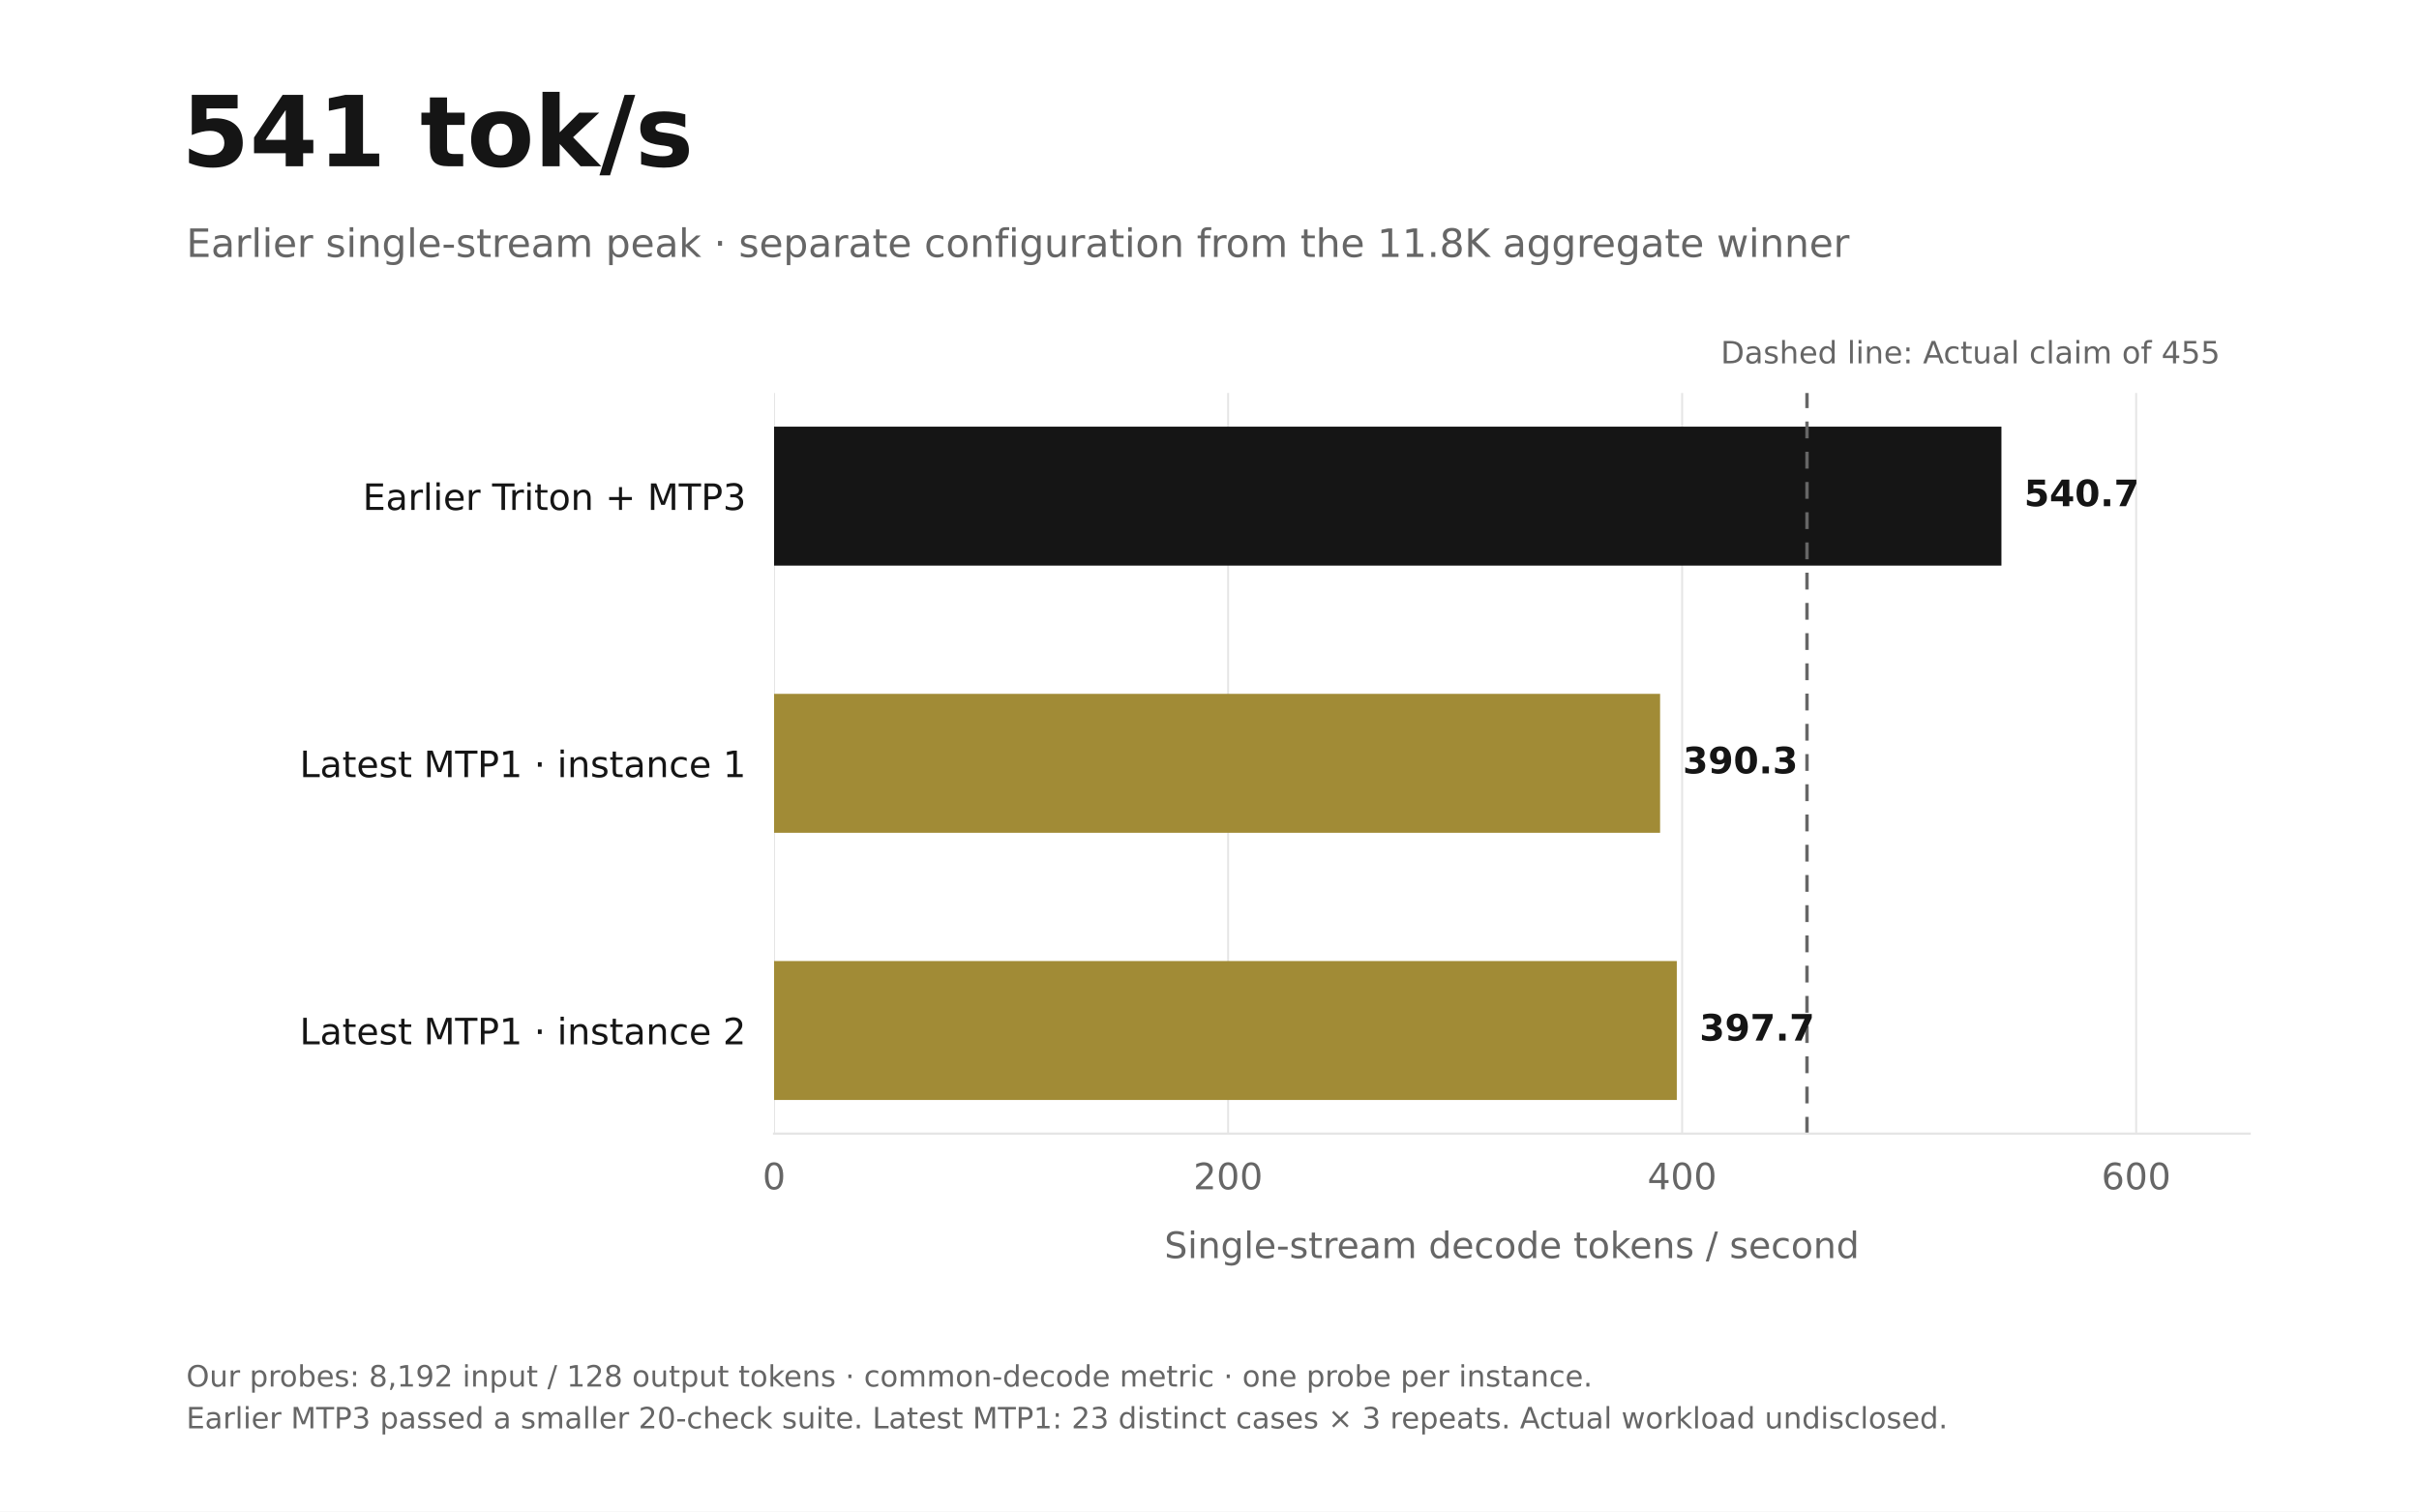
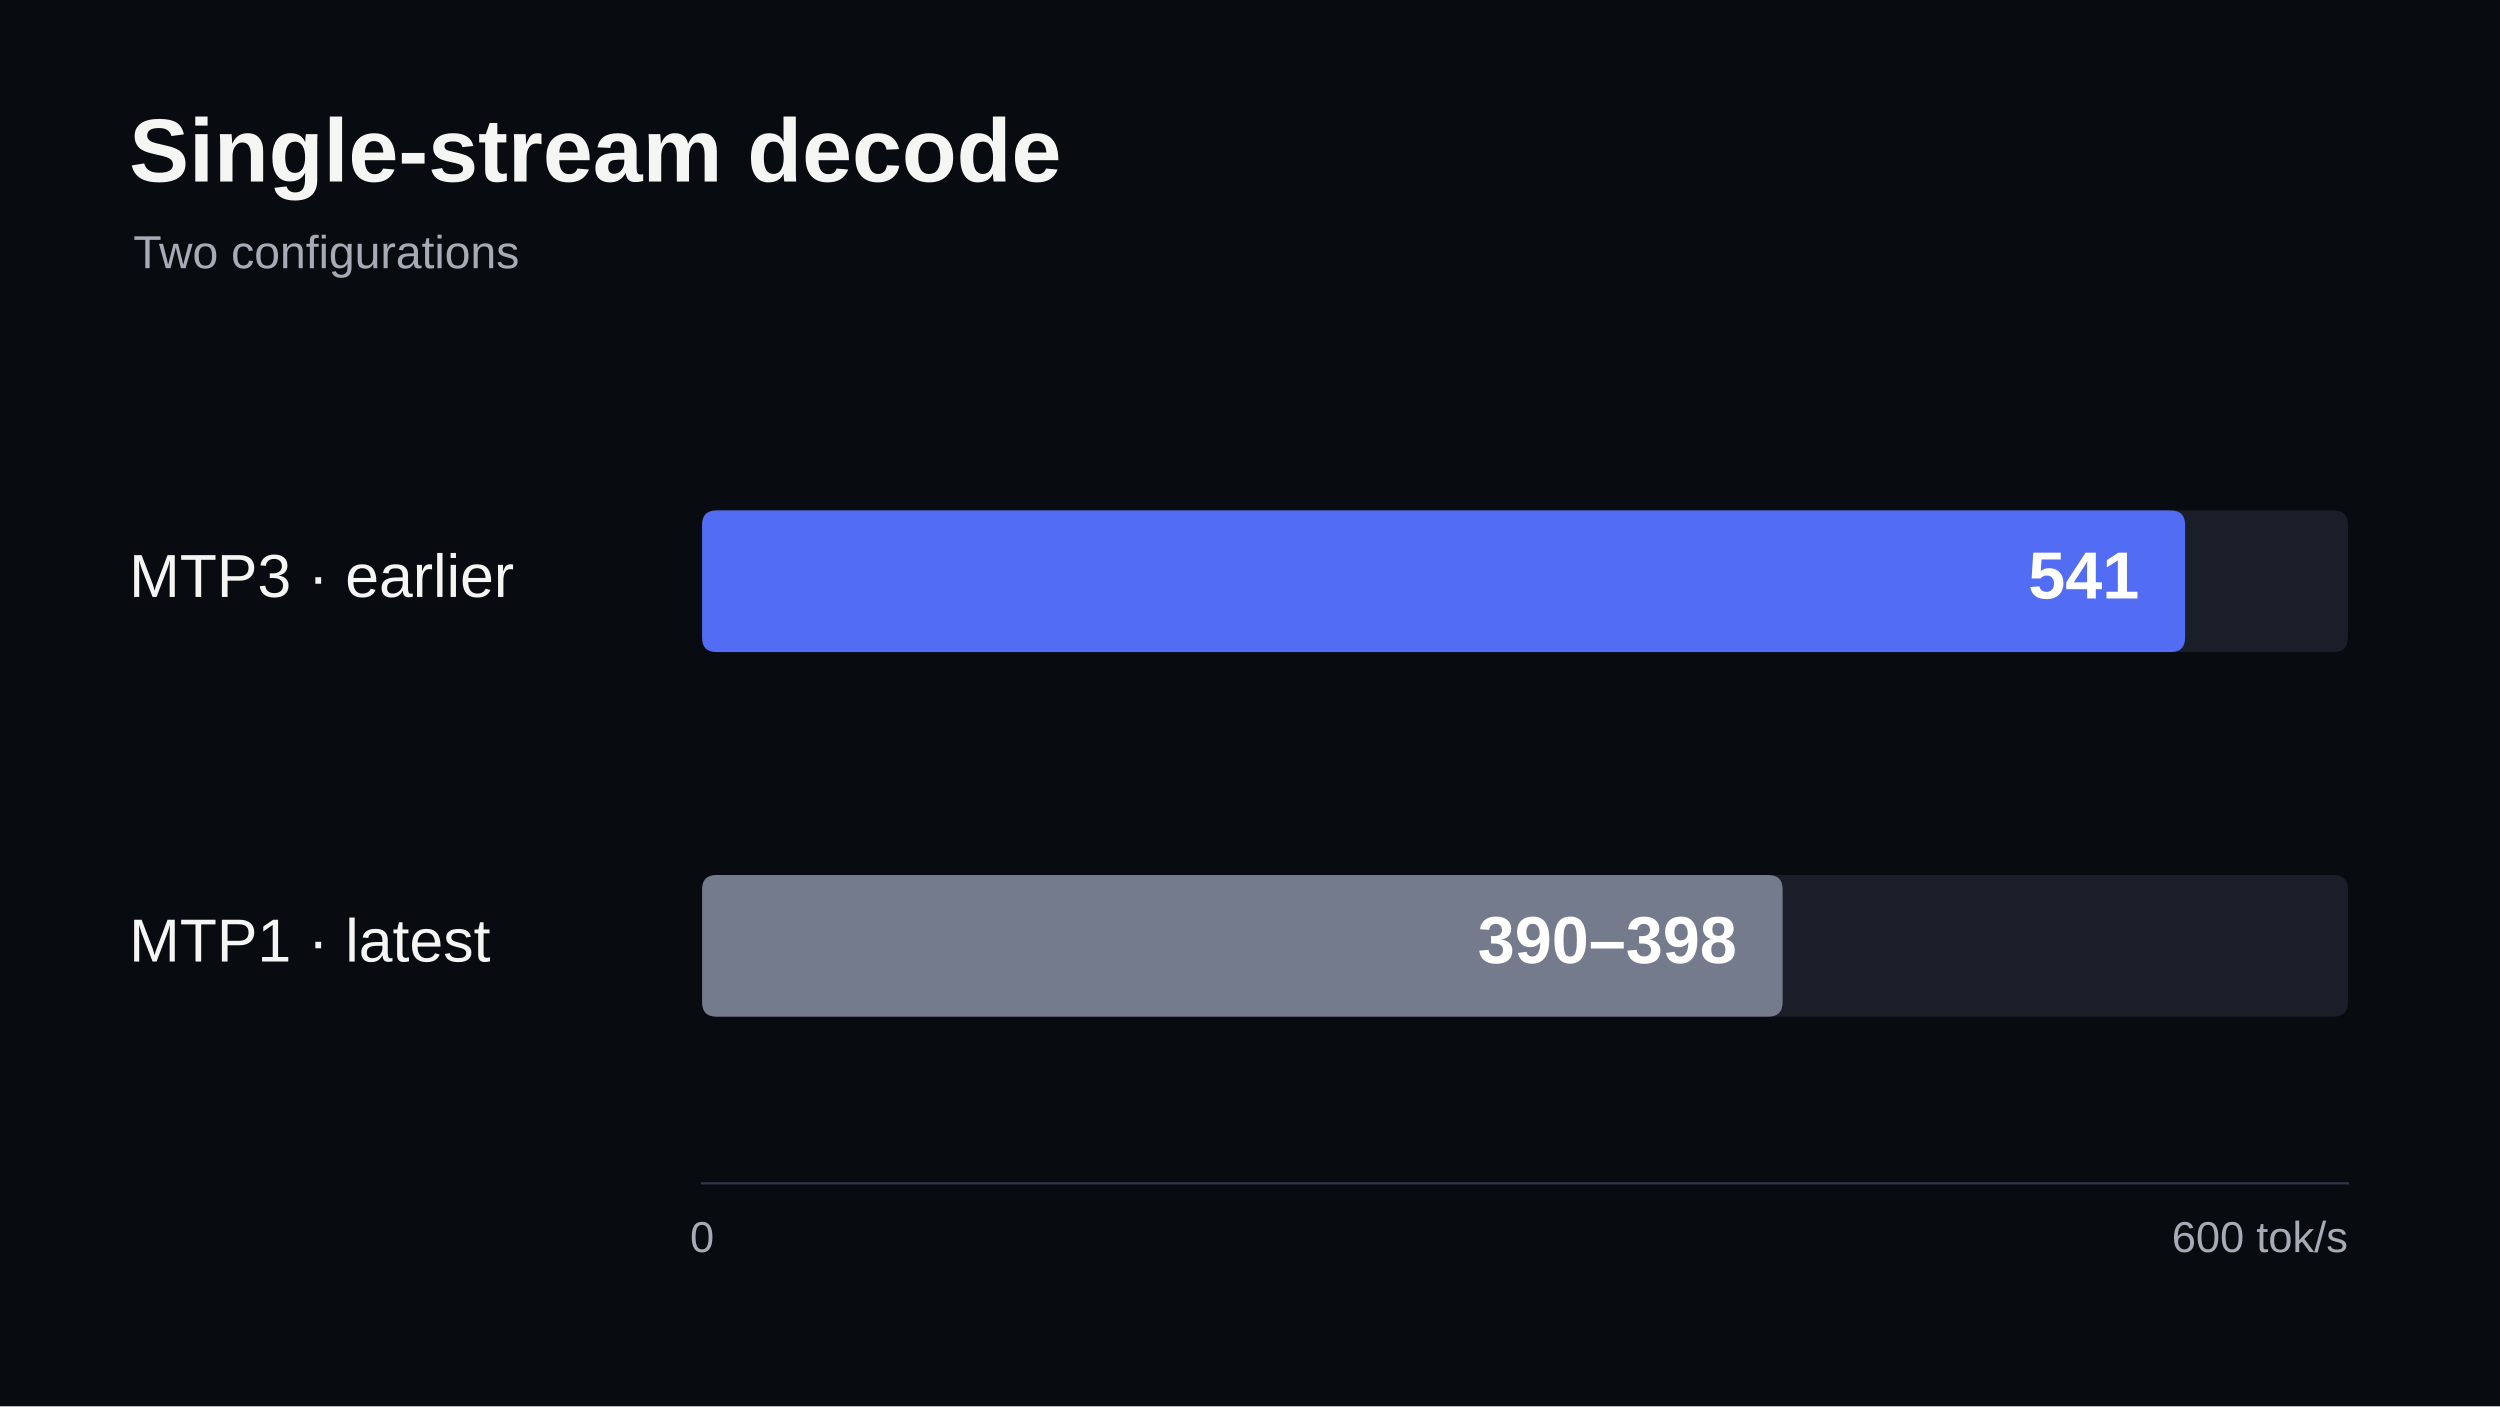
- <svg xmlns="http://www.w3.org/2000/svg" width="864pt" height="540pt" viewBox="0 0 864 540" version="1.1">
+ <svg xmlns="http://www.w3.org/2000/svg" width="864pt" height="486pt" viewBox="0 0 864 486" version="1.1">
  <defs>
    <style type="text/css">*{stroke-linejoin: round; stroke-linecap: butt}</style>
  </defs>
  <g id="figure_1">
    <g id="patch_1">
-       <path d="M 0 540 L 864 540 L 864 0 L 0 0 z " style="fill: #ffffff" />
+       <path d="M 0 486 L 864 486 L 864 0 L 0 0 z " style="fill: #080b10" />
    </g>
    <g id="axes_1">
      <g id="patch_2">
-         <path d="M 276.48 405 L 803.52 405 L 803.52 140.4 L 276.48 140.4 z " style="fill: #ffffff" />
-       </g>
-       <g id="matplotlib.axis_1">
-         <g id="xtick_1">
-           <g id="line2d_1">
-             <path d="M 276.48 405 L 276.48 140.4 " clip-path="url(#pbe5a2f3e56)" style="fill: none; stroke: #e5e5e5; stroke-width: 0.7; stroke-linecap: square" />
-           </g>
-           <g id="line2d_2" />
-           <g id="text_1">
-             <text style="font-size: 13px; font-family: 'DejaVu Sans'; text-anchor: middle; fill: #666666" x="276.48" y="424.878" transform="rotate(-0 276.48 424.878)">0</text>
-           </g>
-         </g>
-         <g id="xtick_2">
-           <g id="line2d_3">
-             <path d="M 438.646 405 L 438.646 140.4 " clip-path="url(#pbe5a2f3e56)" style="fill: none; stroke: #e5e5e5; stroke-width: 0.7; stroke-linecap: square" />
-           </g>
-           <g id="line2d_4" />
-           <g id="text_2">
-             <text style="font-size: 13px; font-family: 'DejaVu Sans'; text-anchor: middle; fill: #666666" x="438.646" y="424.878" transform="rotate(-0 438.6462 424.878)">200</text>
-           </g>
-         </g>
-         <g id="xtick_3">
-           <g id="line2d_5">
-             <path d="M 600.812 405 L 600.812 140.4 " clip-path="url(#pbe5a2f3e56)" style="fill: none; stroke: #e5e5e5; stroke-width: 0.7; stroke-linecap: square" />
-           </g>
-           <g id="line2d_6" />
-           <g id="text_3">
-             <text style="font-size: 13px; font-family: 'DejaVu Sans'; text-anchor: middle; fill: #666666" x="600.812" y="424.878" transform="rotate(-0 600.8123 424.878)">400</text>
-           </g>
-         </g>
-         <g id="xtick_4">
-           <g id="line2d_7">
-             <path d="M 762.978 405 L 762.978 140.4 " clip-path="url(#pbe5a2f3e56)" style="fill: none; stroke: #e5e5e5; stroke-width: 0.7; stroke-linecap: square" />
-           </g>
-           <g id="line2d_8" />
-           <g id="text_4">
-             <text style="font-size: 13px; font-family: 'DejaVu Sans'; text-anchor: middle; fill: #666666" x="762.978" y="424.878" transform="rotate(-0 762.9785 424.878)">600</text>
-           </g>
-         </g>
-         <g id="text_5">
-           <text style="font-size: 13px; font-family: 'DejaVu Sans'; text-anchor: middle; fill: #666666" x="540" y="449.46" transform="rotate(-0 540 449.4595)">Single-stream decode tokens / second</text>
-         </g>
-       </g>
-       <g id="matplotlib.axis_2">
-         <g id="ytick_1">
-           <g id="line2d_9" />
-           <g id="text_6">
-             <text style="font-size: 13px; font-family: 'DejaVu Sans'; text-anchor: end; fill: #151515" x="266.48" y="182.184" transform="rotate(-0 266.48 182.1844)">Earlier Triton + MTP3</text>
-           </g>
-         </g>
-         <g id="ytick_2">
-           <g id="line2d_10" />
-           <g id="text_7">
-             <text style="font-size: 13px; font-family: 'DejaVu Sans'; text-anchor: end; fill: #151515" x="266.48" y="277.639" transform="rotate(-0 266.48 277.639)">Latest MTP1 · instance 1</text>
-           </g>
-         </g>
-         <g id="ytick_3">
-           <g id="line2d_11" />
-           <g id="text_8">
-             <text style="font-size: 13px; font-family: 'DejaVu Sans'; text-anchor: end; fill: #151515" x="266.48" y="373.094" transform="rotate(-0 266.48 373.0935)">Latest MTP1 · instance 2</text>
-           </g>
-         </g>
+         <path d="M 247.68 176.4 L 806.4 176.4 Q 811.44 176.4 811.44 181.44 L 811.44 220.32 Q 811.44 225.36 806.4 225.36 L 247.68 225.36 Q 242.64 225.36 242.64 220.32 L 242.64 181.44 Q 242.64 176.4 247.68 176.4 z " clip-path="url(#pd13eadf181)" style="fill: #191e28" />
      </g>
      <g id="patch_3">
-         <path d="M 276.48 202.064 L 714.856 202.064 L 714.856 152.427 L 276.48 152.427 z " clip-path="url(#pbe5a2f3e56)" style="fill: #151515" />
+         <path d="M 247.68 176.4 L 750.137 176.4 Q 755.177 176.4 755.177 181.44 L 755.177 220.32 Q 755.177 225.36 750.137 225.36 L 247.68 225.36 Q 242.64 225.36 242.64 220.32 L 242.64 181.44 Q 242.64 176.4 247.68 176.4 z " clip-path="url(#pd13eadf181)" style="fill: #536cf4" />
      </g>
      <g id="patch_4">
-         <path d="M 276.48 297.518 L 592.94 297.518 L 592.94 247.882 L 276.48 247.882 z " clip-path="url(#pbe5a2f3e56)" style="fill: #a18b36" />
+         <path d="M 247.68 302.4 L 806.4 302.4 Q 811.44 302.4 811.44 307.44 L 811.44 346.32 Q 811.44 351.36 806.4 351.36 L 247.68 351.36 Q 242.64 351.36 242.64 346.32 L 242.64 307.44 Q 242.64 302.4 247.68 302.4 z " clip-path="url(#pd13eadf181)" style="fill: #191e28" />
      </g>
      <g id="patch_5">
-         <path d="M 276.48 392.973 L 598.909 392.973 L 598.909 343.336 L 276.48 343.336 z " clip-path="url(#pbe5a2f3e56)" style="fill: #a18b36" />
+         <path d="M 247.68 302.4 L 611.052 302.4 Q 616.092 302.4 616.092 307.44 L 616.092 346.32 Q 616.092 351.36 611.052 351.36 L 247.68 351.36 Q 242.64 351.36 242.64 346.32 L 242.64 307.44 Q 242.64 302.4 247.68 302.4 z " clip-path="url(#pd13eadf181)" style="fill: #737b8d" />
      </g>
-       <g id="line2d_12">
-         <path d="M 645.408 405 L 645.408 140.4 " clip-path="url(#pbe5a2f3e56)" style="fill: none; stroke-dasharray: 6,4.8; stroke-dashoffset: 0; stroke: #666666; stroke-width: 1.2" />
+       <g id="line2d_1">
+         <path d="M 242.64 408.96 L 811.44 408.96 " clip-path="url(#pd13eadf181)" style="fill: none; stroke: #303745; stroke-width: 0.8; stroke-linecap: square" />
      </g>
-       <g id="patch_6">
-         <path d="M 276.48 405 L 803.52 405 " style="fill: none; stroke: #e5e5e5; stroke-width: 0.8; stroke-linejoin: miter; stroke-linecap: square" />
+       <g id="text_1">
+         <text style="font-weight: 700; font-size: 31px; font-family: 'Arial', 'DejaVu Sans'; text-anchor: start; fill: #f5f5f3" x="44.64" y="62.741" transform="rotate(-0 44.64 62.74125)">Single-stream decode</text>
      </g>
-       <g id="text_9">
-         <text style="font-weight: 700; font-size: 13px; font-family: 'DejaVu Sans'; text-anchor: start; fill: #151515" x="722.965" y="180.833" transform="rotate(-0 722.9647 180.8326)">540.7</text>
+       <g id="text_2">
+         <text style="font-size: 16px; font-family: 'Arial', 'DejaVu Sans'; text-anchor: start; fill: #a7abb5" x="46.08" y="92.7" transform="rotate(-0 46.08 92.7)">Two configurations</text>
      </g>
-       <g id="text_10">
-         <text style="font-weight: 700; font-size: 13px; font-family: 'DejaVu Sans'; text-anchor: start; fill: #151515" x="601.048" y="276.287" transform="rotate(-0 601.0483 276.2872)">390.3</text>
+       <g id="text_3">
+         <text style="font-size: 21px; font-family: 'Arial', 'DejaVu Sans'; text-anchor: start; fill: #f5f5f3" x="44.64" y="206.309" transform="rotate(-0 44.64 206.3088)">MTP3 · earlier</text>
      </g>
-       <g id="text_11">
-         <text style="font-weight: 700; font-size: 13px; font-family: 'DejaVu Sans'; text-anchor: start; fill: #151515" x="607.017" y="371.742" transform="rotate(-0 607.0169 371.7417)">397.7</text>
+       <g id="text_4">
+         <text style="font-weight: 700; font-size: 23px; font-family: 'Arial', 'DejaVu Sans'; text-anchor: end; fill: #ffffff" x="739.337" y="206.842" transform="rotate(-0 739.3371 206.842)">541</text>
      </g>
-       <g id="text_12">
-         <text style="font-size: 11px; font-family: 'DejaVu Sans'; text-anchor: end; fill: #666666" x="792.979" y="129.816" transform="rotate(-0 792.9792 129.816)">Dashed line: Actual claim of 455</text>
+       <g id="text_5">
+         <text style="font-size: 21px; font-family: 'Arial', 'DejaVu Sans'; text-anchor: start; fill: #f5f5f3" x="44.64" y="332.309" transform="rotate(-0 44.64 332.3088)">MTP1 · latest</text>
      </g>
-     </g>
-     <g id="text_13">
-       <text style="font-weight: 700; font-size: 35px; font-family: 'DejaVu Sans'; text-anchor: start; fill: #151515" x="64.8" y="59.4" transform="rotate(-0 64.8 59.4)">541 tok/s</text>
-     </g>
-     <g id="text_14">
-       <text style="font-size: 14px; font-family: 'DejaVu Sans'; text-anchor: start; fill: #666666" x="66.528" y="91.8" transform="rotate(-0 66.528 91.8)">Earlier single-stream peak · separate configuration from the 11.8K aggregate winner</text>
-     </g>
-     <g id="text_15">
-       <text style="font-size: 10.5px; font-family: 'DejaVu Sans'; fill: #666666" transform="translate(66.528 495.351)">Our probes: 8,192 input / 128 output tokens · common-decode metric · one probe per instance.</text>
-       <text style="font-size: 10.5px; font-family: 'DejaVu Sans'; fill: #666666" transform="translate(66.528 510.3)">Earlier MTP3 passed a smaller 20-check suite. Latest MTP1: 23 distinct cases × 3 repeats. Actual workload undisclosed.</text>
+       <g id="text_6">
+         <text style="font-weight: 700; font-size: 23px; font-family: 'Arial', 'DejaVu Sans'; text-anchor: end; fill: #ffffff" x="600.252" y="332.842" transform="rotate(-0 600.2525 332.842)">390–398</text>
+       </g>
+       <g id="text_7">
+         <text style="font-size: 15px; font-family: 'Arial', 'DejaVu Sans'; text-anchor: middle; fill: #a7abb5" x="242.64" y="432.72" transform="rotate(-0 242.64 432.72)">0</text>
+       </g>
+       <g id="text_8">
+         <text style="font-size: 15px; font-family: 'Arial', 'DejaVu Sans'; text-anchor: end; fill: #a7abb5" x="811.44" y="432.72" transform="rotate(-0 811.44 432.72)">600 tok/s</text>
+       </g>
    </g>
  </g>
  <defs>
-     <clipPath id="pbe5a2f3e56">
-       <rect x="276.48" y="140.4" width="527.04" height="264.6" />
+     <clipPath id="pd13eadf181">
+       <rect x="0" y="0" width="864" height="486" />
    </clipPath>
  </defs>
</svg>
